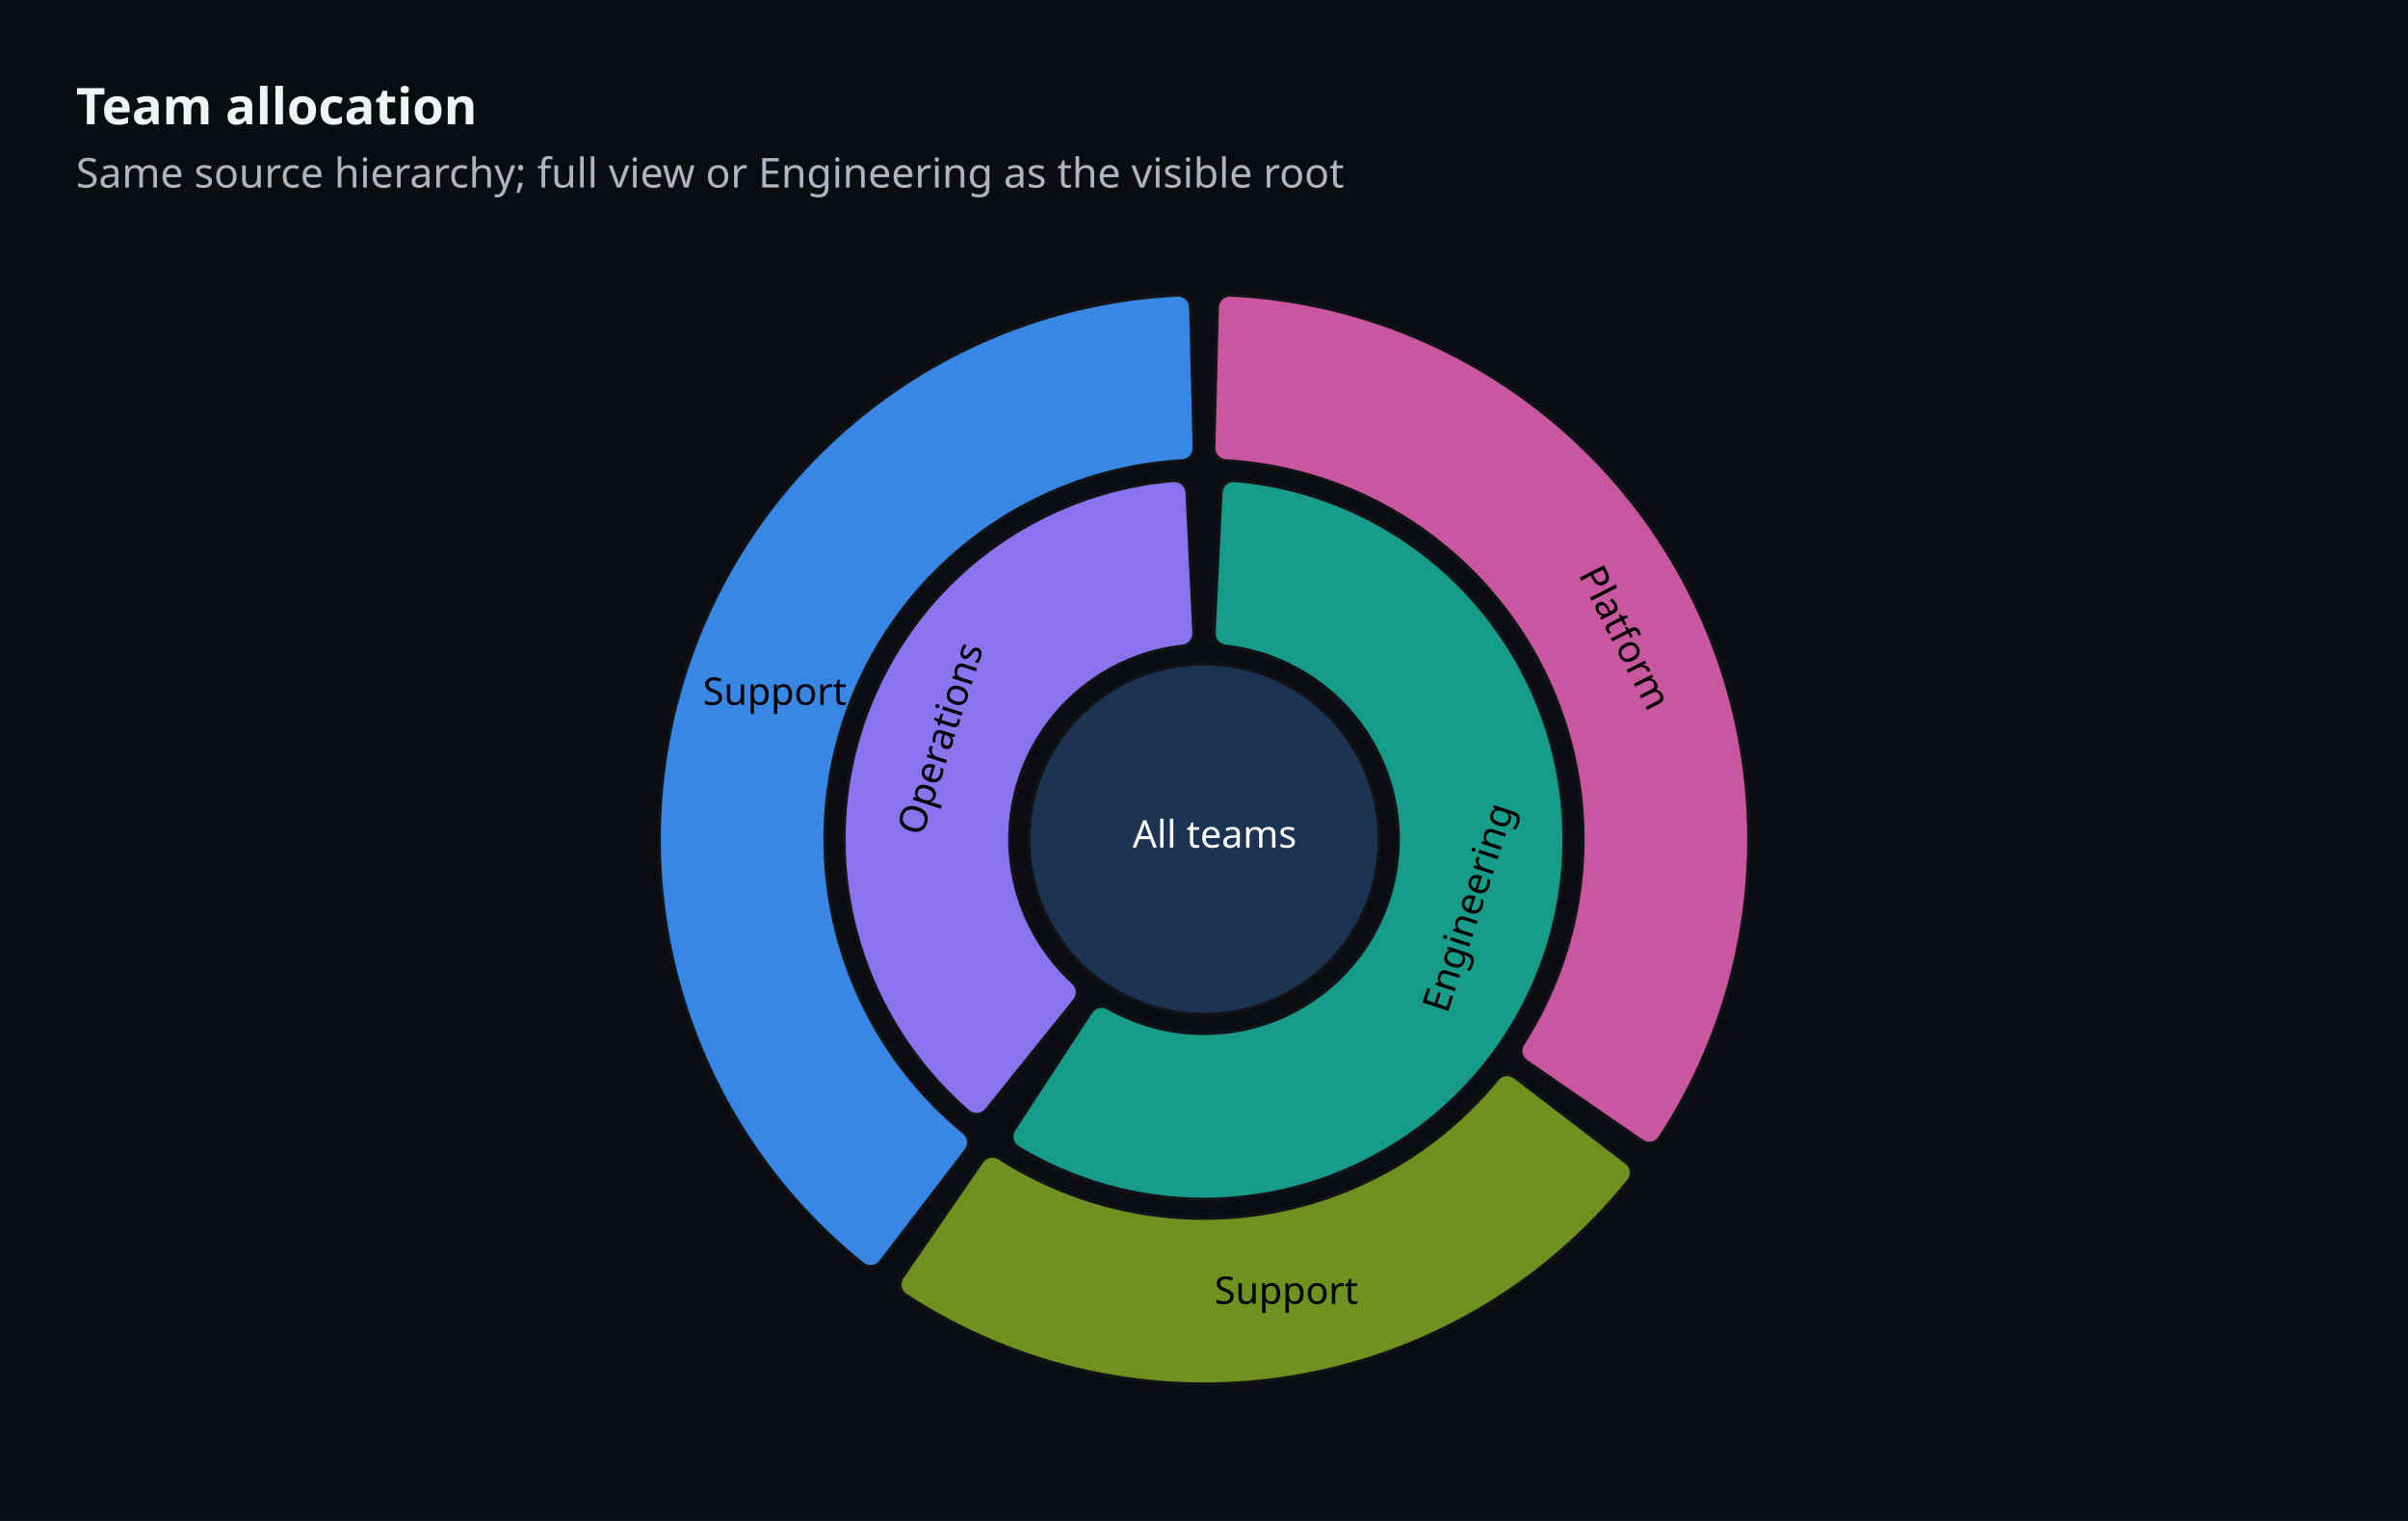
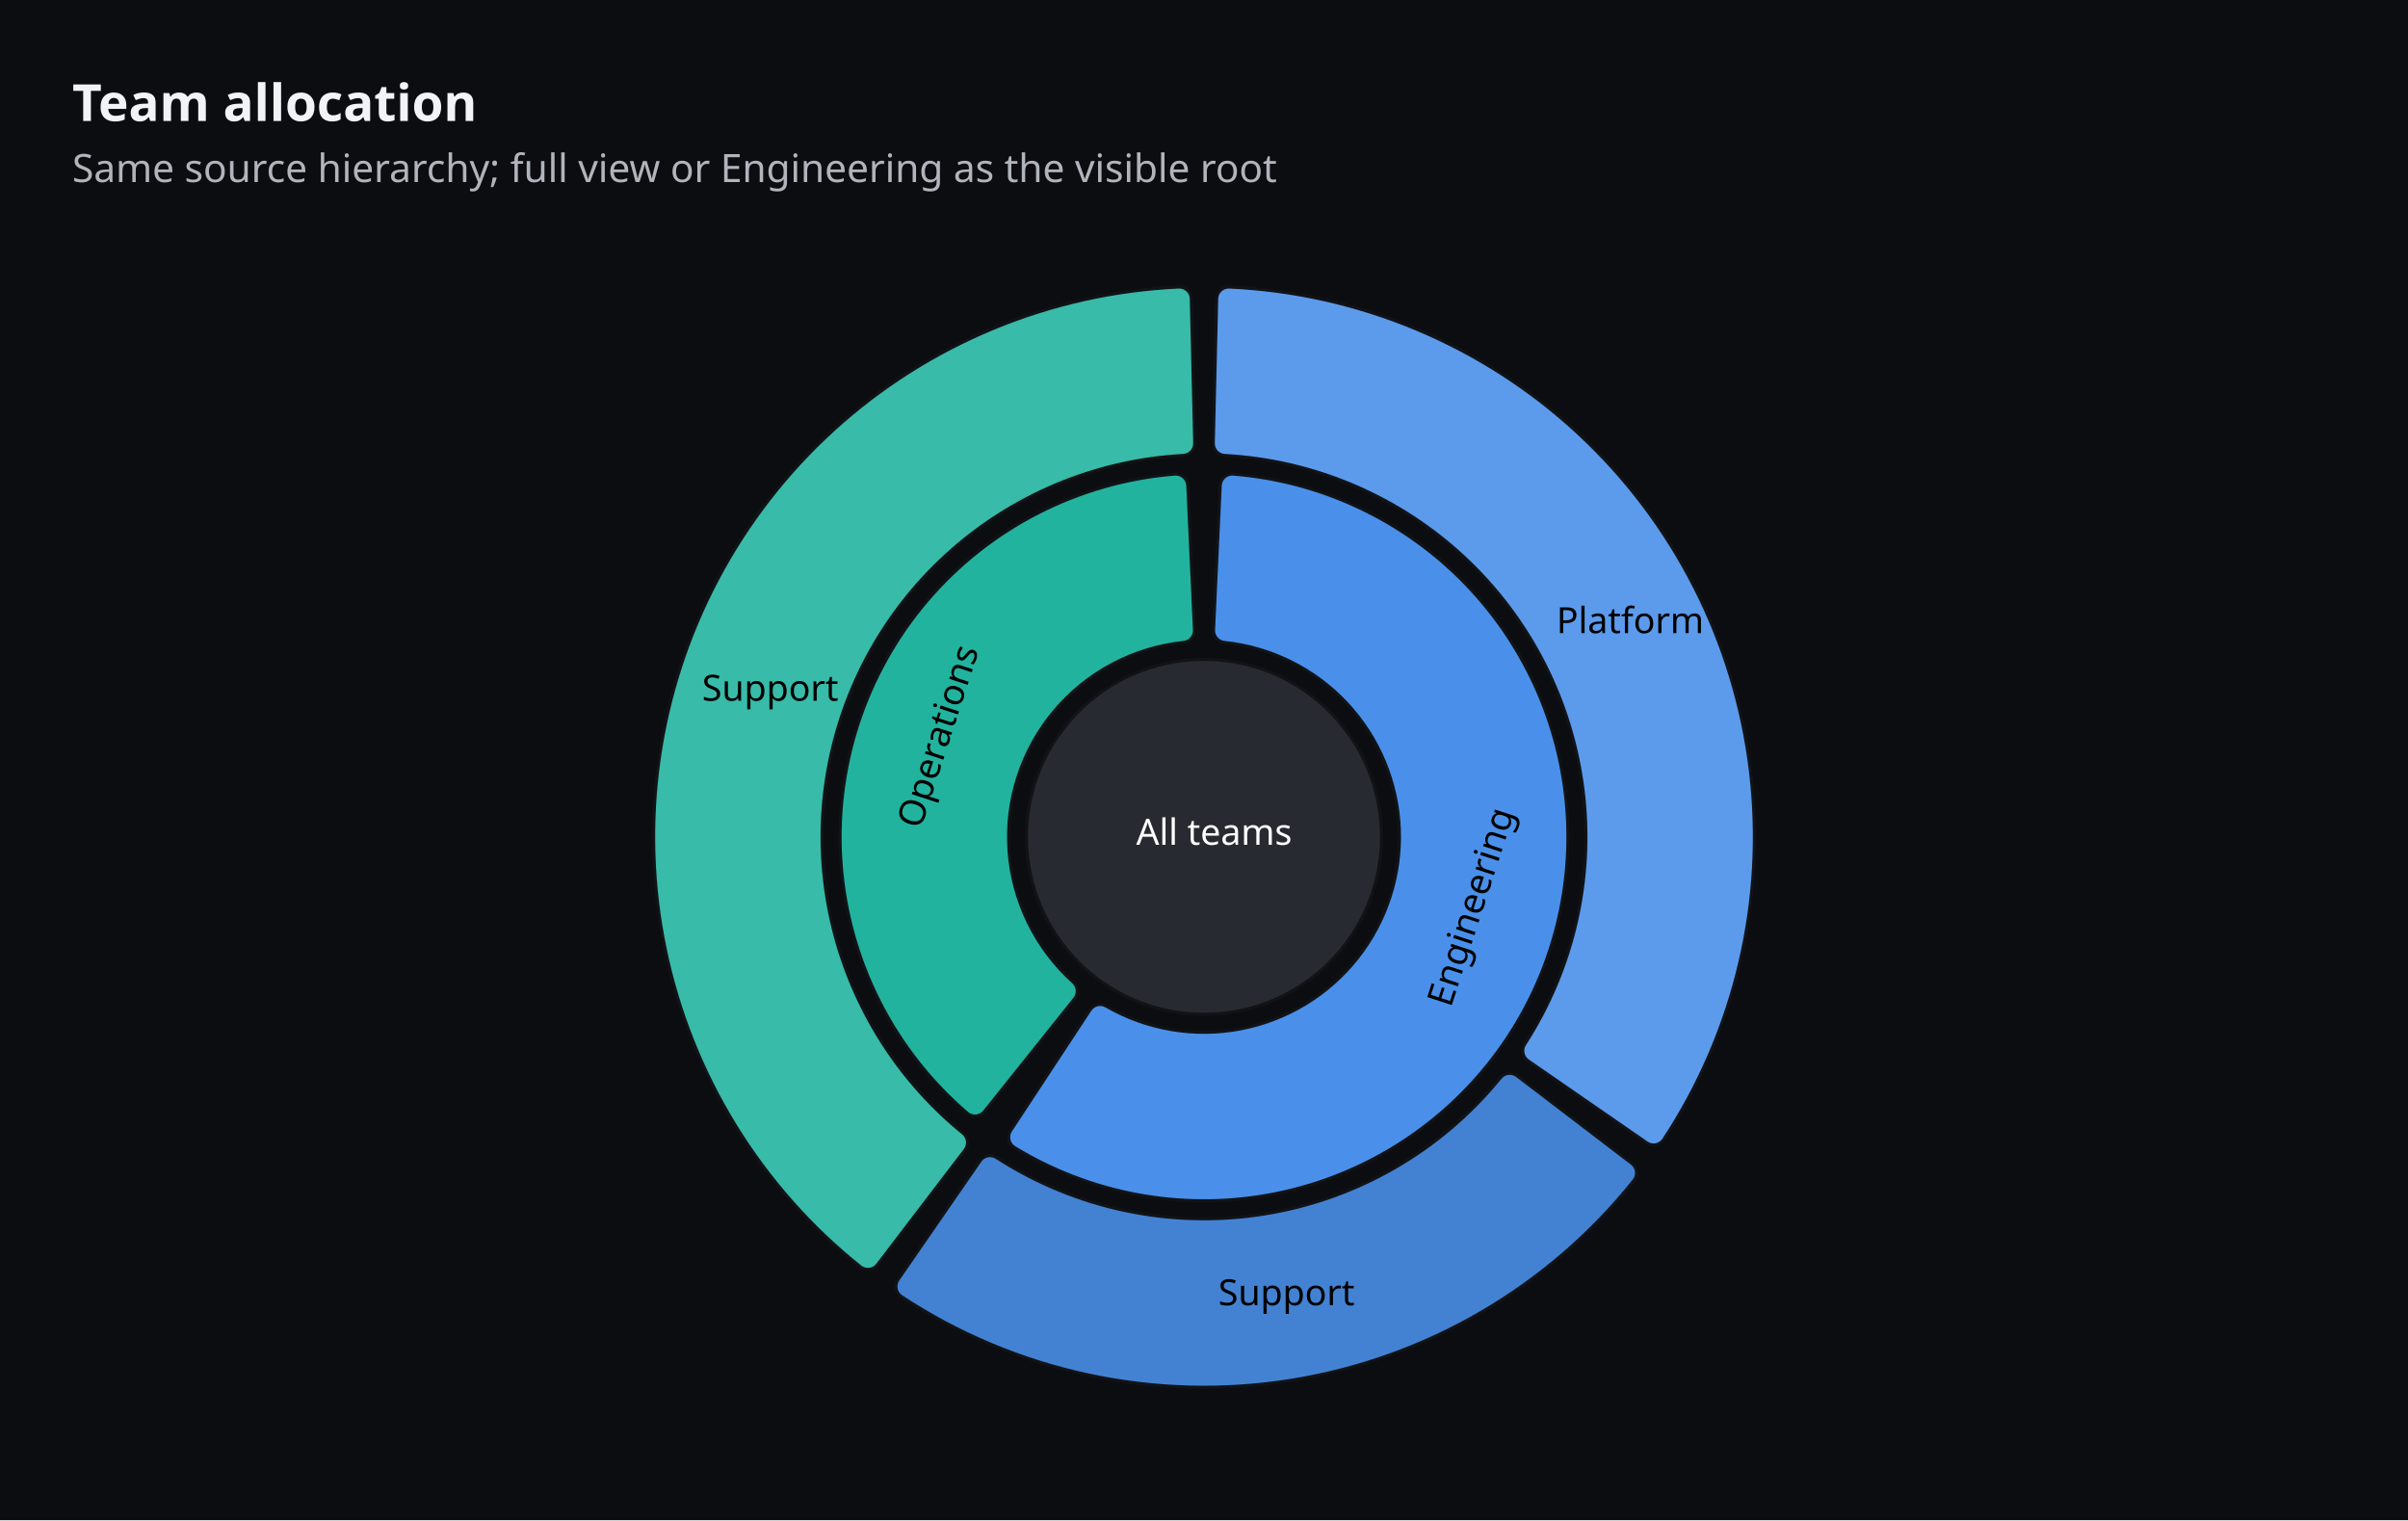
- <svg xmlns="http://www.w3.org/2000/svg" width="760" height="480" viewBox="0 0 760 480" stroke-linecap="round" stroke-linejoin="round" role="img" aria-label="Team allocation" aria-labelledby="hierarchy-sunburst-full-title" aria-describedby="hierarchy-sunburst-full-description">
+ <svg xmlns="http://www.w3.org/2000/svg" width="800" height="505" viewBox="0 0 800 505" stroke-linecap="round" stroke-linejoin="round" font-variant-numeric="tabular-nums" role="img" aria-label="Team allocation" aria-labelledby="hierarchy-sunburst-full-title" aria-describedby="hierarchy-sunburst-full-description">
  <defs>
    <clipPath id="hierarchy-sunburst-full-clip-1" clipPathUnits="userSpaceOnUse">
-       <rect x="24" y="24" width="712" height="432" />
+       <rect x="24" y="24" width="752" height="457" />
    </clipPath>
  </defs>
-   <rect x="0" y="0" width="760" height="480" rx="0" data-cfx-role="background" fill="#0C0D10" stroke="none" stroke-width="1" />
+   <rect x="0" y="0" width="800" height="505" rx="0" data-cfx-role="background" fill="#0C0D10" stroke="none" stroke-width="1" />
  <g clip-path="url(#hierarchy-sunburst-full-clip-1)">
-     <g data-cfx-role="frame-heading-source" data-cfx-authored-font-request="Carlito|700|normal|16|">
+     <g data-cfx-role="frame-heading-source" data-cfx-authored-font-request="Carlito|600|normal|17|">
      <g data-cfx-role="frame-heading">
-         <text x="24" y="39.234" font-family="Carlito, sans-serif" font-size="16" font-weight="700" font-style="normal" fill="#F2F3F5" xml:space="preserve" style="white-space:pre;font-language-override:normal;font-palette:normal">Team allocation</text>
+         <text x="24" y="40.187" font-family="Carlito, sans-serif" font-size="17" font-weight="600" font-style="normal" fill="#F2F3F5" xml:space="preserve" style="white-space:pre;font-language-override:normal;font-palette:normal">Team allocation</text>
      </g>
    </g>
    <g data-cfx-role="frame-heading-source" data-cfx-authored-font-request="Carlito|400|normal|13|">
      <g data-cfx-role="frame-heading">
-         <text x="24" y="59.178" font-family="Carlito, sans-serif" font-size="13" font-weight="400" font-style="normal" fill="#B0B4BC" xml:space="preserve" style="white-space:pre;font-language-override:normal;font-palette:normal">Same source hierarchy; full view or Engineering as the visible root</text>
+         <text x="24" y="60.478" font-family="Carlito, sans-serif" font-size="13" font-weight="400" font-style="normal" fill="#B0B4BC" xml:space="preserve" style="white-space:pre;font-language-override:normal;font-palette:normal">Same source hierarchy; full view or Engineering as the visible root</text>
      </g>
    </g>
  </g>
  <g data-cfx-role="coordinate-system" data-cfx-coordinate-system="polar">
    <g id="hierarchy-sunburst-full-node-10" data-cfx-source-id="series-0" data-cfx-role="hierarchy-series" data-cfx-kind="Sunburst" data-cfx-label-authored-value="Provided value" data-cfx-label-color="Color" data-cfx-label-no-data="No data" data-cfx-label-remainder="Remainder" data-cfx-parent-value-policy="LeafAggregate" data-cfx-semantic-role="" data-cfx-series="0" data-cfx-series-key="allocation-source" data-cfx-series-name="Allocated work" data-cfx-series-scope="shared" data-cfx-state="None">
-       <g id="hierarchy-sunburst-full-node-11" data-cfx-source-id="series-0-node-platform" data-cfx-role="sunburst-segment" data-cfx-authored-value="35" data-cfx-branch-root="engineering" data-cfx-depth="2" data-cfx-formatted-value="35" data-cfx-full-label="Platform" data-cfx-geometry-status="visible" data-cfx-id="platform" data-cfx-inner-radius="116.62533333333334" data-cfx-kind="Sunburst" data-cfx-label="Platform" data-cfx-leaf="true" data-cfx-node="platform" data-cfx-outer-radius="174.93800000000002" data-cfx-paint-inner-radius="119.62533333333334" data-cfx-paint-outer-radius="171.93800000000002" data-cfx-paint-start-angle="-1.5457153973128779" data-cfx-paint-sweep="2.148952998548818" data-cfx-parent="engineering" data-cfx-percent="0.35" data-cfx-sector-gap="6" data-cfx-series="0" data-cfx-series-key="allocation-source" data-cfx-series-name="Allocated work" data-cfx-series-scope="shared" data-cfx-source-node-index="3" data-cfx-start-angle="-1.5707963267948966" data-cfx-state="None" data-cfx-sweep="2.199114857512855" data-cfx-target-id="platform" data-cfx-target-kind="node" data-cfx-value="35">
-         <path d="M 388.405 93.118 C 408.504 94.101 428.275 98.606 446.816 106.426 C 465.358 114.246 482.383 125.26 497.116 138.967 C 511.85 152.675 524.062 168.862 533.198 186.792 C 542.334 204.722 548.251 224.117 550.68 244.093 C 553.11 264.069 552.014 284.317 547.442 303.914 C 542.87 323.511 534.893 342.153 523.875 358.992 C 523.641 359.349 523.352 359.666 523.019 359.931 C 522.686 360.197 522.312 360.407 521.912 360.555 C 521.513 360.702 521.092 360.785 520.666 360.8 C 520.24 360.814 519.815 360.761 519.405 360.642 C 518.996 360.522 518.609 360.338 518.258 360.096 L 481.753 334.947 C 481.329 334.656 480.966 334.285 480.682 333.855 C 480.399 333.426 480.202 332.946 480.1 332.442 C 479.999 331.937 479.996 331.418 480.091 330.913 C 480.186 330.407 480.378 329.925 480.656 329.492 C 488.16 317.807 493.572 304.906 496.65 291.365 C 499.728 277.824 500.424 263.85 498.709 250.07 C 496.993 236.29 492.891 222.914 486.587 210.541 C 480.283 198.168 471.872 186.988 461.732 177.5 C 451.593 168.012 439.878 160.362 427.114 154.893 C 414.35 149.424 400.731 146.219 386.868 145.422 C 386.354 145.392 385.851 145.264 385.386 145.044 C 384.921 144.824 384.503 144.516 384.155 144.138 C 383.806 143.759 383.534 143.317 383.353 142.836 C 383.172 142.354 383.086 141.842 383.099 141.328 L 384.21 97.012 C 384.221 96.586 384.3 96.165 384.443 95.764 C 384.587 95.363 384.794 94.987 385.056 94.651 C 385.319 94.315 385.633 94.023 385.987 93.787 C 386.342 93.55 386.731 93.371 387.142 93.258 C 387.553 93.144 387.979 93.097 388.405 93.118 Z" data-cfx-role="sunburst-segment-mark" fill="#C9579F" stroke="#111317" stroke-width="1" fill-rule="evenodd" />
-         <g transform="rotate(63 509.892 198.667)">
-           <g id="hierarchy-sunburst-full-node-14" data-cfx-source-id="series-0-node-label-3" data-cfx-role="sunburst-label">
-             <text x="489.001" y="201.303" font-family="Carlito, sans-serif" font-size="12" font-weight="400" font-style="normal" fill="#000000" xml:space="preserve" style="white-space:pre;font-language-override:normal;font-palette:normal">Platform</text>
+       <g id="hierarchy-sunburst-full-node-11" data-cfx-source-id="series-0-node-platform" data-cfx-role="sunburst-segment" data-cfx-authored-value="35" data-cfx-branch-root="engineering" data-cfx-depth="2" data-cfx-formatted-value="35" data-cfx-full-label="Platform" data-cfx-geometry-status="visible" data-cfx-id="platform" data-cfx-inner-radius="123.89333333333333" data-cfx-kind="Sunburst" data-cfx-label="Platform" data-cfx-leaf="true" data-cfx-node="platform" data-cfx-outer-radius="185.84" data-cfx-paint-inner-radius="126.89333333333333" data-cfx-paint-outer-radius="182.84" data-cfx-paint-start-angle="-1.5471522198799452" data-cfx-paint-sweep="2.1518266436829525" data-cfx-parent="engineering" data-cfx-percent="0.35" data-cfx-sector-gap="6" data-cfx-series="0" data-cfx-series-key="allocation-source" data-cfx-series-name="Allocated work" data-cfx-series-scope="shared" data-cfx-source-node-index="3" data-cfx-start-angle="-1.5707963267948966" data-cfx-state="None" data-cfx-sweep="2.199114857512855" data-cfx-target-id="platform" data-cfx-target-kind="node" data-cfx-value="35">
+         <path d="M 408.41 95.354 C 429.846 96.341 450.94 101.093 470.728 109.394 C 490.516 117.695 508.689 129.414 524.413 144.016 C 540.138 158.617 553.17 175.873 562.912 194.992 C 572.654 214.112 578.954 234.797 581.524 256.101 C 584.094 277.405 582.894 298.996 577.978 319.884 C 573.063 340.771 564.508 360.631 552.707 378.553 C 552.473 378.909 552.184 379.225 551.85 379.489 C 551.516 379.753 551.143 379.963 550.743 380.109 C 550.343 380.256 549.922 380.337 549.497 380.351 C 549.071 380.365 548.646 380.311 548.238 380.191 C 547.829 380.071 547.443 379.886 547.093 379.644 L 507.634 352.377 C 507.21 352.085 506.847 351.713 506.564 351.282 C 506.282 350.852 506.085 350.371 505.985 349.866 C 505.884 349.36 505.882 348.841 505.979 348.335 C 506.076 347.829 506.27 347.347 506.549 346.914 C 514.574 334.507 520.37 320.794 523.676 306.392 C 526.982 291.991 527.748 277.123 525.938 262.458 C 524.128 247.793 519.771 233.557 513.063 220.392 C 506.355 207.226 497.399 195.333 486.598 185.249 C 475.798 175.166 463.319 167.045 449.725 161.255 C 436.131 155.465 421.63 152.094 406.875 151.293 C 406.361 151.265 405.857 151.138 405.391 150.919 C 404.925 150.7 404.505 150.393 404.156 150.015 C 403.806 149.637 403.533 149.195 403.35 148.713 C 403.168 148.232 403.081 147.719 403.093 147.204 L 404.227 99.255 C 404.237 98.829 404.315 98.408 404.458 98.007 C 404.601 97.606 404.807 97.23 405.068 96.894 C 405.33 96.558 405.643 96.266 405.996 96.028 C 406.35 95.791 406.739 95.612 407.149 95.497 C 407.559 95.382 407.985 95.334 408.41 95.354 Z" data-cfx-role="sunburst-segment-mark" fill="#5C9BEC" stroke="#111317" stroke-width="1" fill-rule="evenodd" />
+         <g id="hierarchy-sunburst-full-node-13" data-cfx-source-id="series-0-node-label-3" data-cfx-role="sunburst-label">
+           <text x="517.096" y="210.329" font-family="Carlito, sans-serif" font-size="12" font-weight="500" font-style="normal" fill="#000000" xml:space="preserve" style="white-space:pre;font-language-override:normal;font-palette:normal">Platform</text>
+         </g>
+       </g>
+       <g id="hierarchy-sunburst-full-node-15" data-cfx-source-id="series-0-node-engineering-support" data-cfx-role="sunburst-segment" data-cfx-authored-value="25" data-cfx-branch-root="engineering" data-cfx-depth="2" data-cfx-formatted-value="25" data-cfx-full-label="Support" data-cfx-geometry-status="visible" data-cfx-id="engineering-support" data-cfx-inner-radius="123.89333333333333" data-cfx-kind="Sunburst" data-cfx-label="Support" data-cfx-leaf="true" data-cfx-node="engineering-support" data-cfx-outer-radius="185.84" data-cfx-paint-inner-radius="126.89333333333333" data-cfx-paint-outer-radius="182.84" data-cfx-paint-start-angle="0.65196263763291" data-cfx-paint-sweep="1.5235081129649939" data-cfx-parent="engineering" data-cfx-percent="0.25" data-cfx-sector-gap="6" data-cfx-series="0" data-cfx-series-key="allocation-source" data-cfx-series-name="Allocated work" data-cfx-series-scope="shared" data-cfx-source-node-index="4" data-cfx-start-angle="0.6283185307179586" data-cfx-state="None" data-cfx-sweep="1.5707963267948966" data-cfx-target-id="engineering-support" data-cfx-target-kind="node" data-cfx-value="25">
+         <path d="M 542.821 392.161 C 528.713 409.811 511.455 424.693 491.922 436.053 C 472.389 447.413 450.92 455.054 428.602 458.589 C 406.285 462.124 383.505 461.491 361.418 456.723 C 339.331 451.955 318.319 443.134 299.447 430.707 C 299.091 430.473 298.775 430.184 298.511 429.85 C 298.247 429.516 298.037 429.143 297.891 428.743 C 297.744 428.343 297.663 427.922 297.649 427.497 C 297.635 427.071 297.689 426.646 297.809 426.238 C 297.929 425.829 298.114 425.443 298.356 425.093 L 325.623 385.634 C 325.915 385.21 326.287 384.847 326.718 384.564 C 327.148 384.282 327.629 384.085 328.134 383.985 C 328.64 383.884 329.159 383.882 329.665 383.979 C 330.171 384.076 330.653 384.27 331.086 384.549 C 344.107 392.971 358.561 398.935 373.732 402.145 C 388.903 405.355 404.534 405.757 419.85 403.331 C 435.167 400.905 449.908 395.693 463.345 387.951 C 476.782 380.21 488.686 370.072 498.467 358.039 C 498.792 357.639 499.191 357.306 499.642 357.058 C 500.093 356.809 500.588 356.65 501.099 356.59 C 501.611 356.529 502.129 356.568 502.626 356.703 C 503.123 356.839 503.588 357.07 503.998 357.382 L 542.123 386.484 C 542.462 386.742 542.757 387.053 542.997 387.404 C 543.238 387.755 543.421 388.143 543.539 388.552 C 543.657 388.961 543.709 389.386 543.694 389.811 C 543.678 390.237 543.594 390.657 543.446 391.056 C 543.298 391.455 543.087 391.828 542.821 392.161 Z" data-cfx-role="sunburst-segment-mark" fill="#4382D3" stroke="#111317" stroke-width="1" fill-rule="evenodd" />
+         <g id="hierarchy-sunburst-full-node-17" data-cfx-source-id="series-0-node-label-4" data-cfx-role="sunburst-label">
+           <text x="404.747" y="433.597" font-family="Carlito, sans-serif" font-size="12" font-weight="500" font-style="normal" fill="#000000" xml:space="preserve" style="white-space:pre;font-language-override:normal;font-palette:normal">Support</text>
+         </g>
+       </g>
+       <g id="hierarchy-sunburst-full-node-19" data-cfx-source-id="series-0-node-operations-support" data-cfx-role="sunburst-segment" data-cfx-authored-value="40" data-cfx-branch-root="operations" data-cfx-depth="2" data-cfx-formatted-value="40" data-cfx-full-label="Support" data-cfx-geometry-status="visible" data-cfx-id="operations-support" data-cfx-inner-radius="123.89333333333333" data-cfx-kind="Sunburst" data-cfx-label="Support" data-cfx-leaf="true" data-cfx-node="operations-support" data-cfx-outer-radius="185.84" data-cfx-paint-inner-radius="126.89333333333333" data-cfx-paint-outer-radius="182.84" data-cfx-paint-start-angle="2.2227589644278067" data-cfx-paint-sweep="2.465985909041932" data-cfx-parent="operations" data-cfx-percent="0.4" data-cfx-sector-gap="6" data-cfx-series="0" data-cfx-series-key="allocation-source" data-cfx-series-name="Allocated work" data-cfx-series-scope="shared" data-cfx-source-node-index="5" data-cfx-start-angle="2.199114857512855" data-cfx-state="None" data-cfx-sweep="2.5132741228718345" data-cfx-target-id="operations-support" data-cfx-target-kind="node" data-cfx-value="40">
+         <path d="M 285.839 420.821 C 269.331 407.626 255.236 391.668 244.179 373.657 C 233.123 355.647 225.272 335.855 220.977 315.163 C 216.681 294.47 216.006 273.19 218.98 252.266 C 221.954 231.343 228.534 211.094 238.426 192.418 C 248.318 173.742 261.373 156.923 277.011 142.707 C 292.649 128.491 310.633 117.094 330.164 109.022 C 349.696 100.95 370.479 96.326 391.59 95.354 C 392.015 95.334 392.441 95.382 392.851 95.497 C 393.261 95.612 393.65 95.791 394.004 96.028 C 394.357 96.266 394.67 96.558 394.932 96.894 C 395.193 97.23 395.399 97.606 395.542 98.007 C 395.685 98.408 395.763 98.829 395.773 99.255 L 396.907 147.204 C 396.919 147.719 396.832 148.232 396.65 148.713 C 396.467 149.195 396.194 149.637 395.844 150.015 C 395.495 150.393 395.075 150.7 394.609 150.919 C 394.143 151.138 393.639 151.265 393.125 151.293 C 378.579 152.082 364.277 155.37 350.847 161.013 C 337.417 166.656 325.059 174.569 314.315 184.405 C 303.57 194.242 294.599 205.855 287.796 218.736 C 280.993 231.617 276.458 245.574 274.391 259.993 C 272.324 274.413 272.755 289.081 275.666 303.355 C 278.576 317.629 283.923 331.294 291.472 343.753 C 299.02 356.212 308.657 367.278 319.961 376.467 C 320.361 376.792 320.694 377.191 320.942 377.642 C 321.191 378.093 321.35 378.588 321.41 379.099 C 321.471 379.611 321.432 380.129 321.297 380.626 C 321.161 381.123 320.93 381.588 320.618 381.998 L 291.516 420.123 C 291.258 420.462 290.947 420.757 290.596 420.997 C 290.245 421.238 289.857 421.421 289.448 421.539 C 289.039 421.657 288.614 421.709 288.189 421.694 C 287.763 421.678 287.343 421.594 286.944 421.446 C 286.545 421.298 286.172 421.087 285.839 420.821 Z" data-cfx-role="sunburst-segment-mark" fill="#38BBA8" stroke="#111317" stroke-width="1" fill-rule="evenodd" />
+         <g id="hierarchy-sunburst-full-node-21" data-cfx-source-id="series-0-node-label-5" data-cfx-role="sunburst-label">
+           <text x="233.234" y="232.78" font-family="Carlito, sans-serif" font-size="12" font-weight="500" font-style="normal" fill="#000000" xml:space="preserve" style="white-space:pre;font-language-override:normal;font-palette:normal">Support</text>
+         </g>
+       </g>
+       <g id="hierarchy-sunburst-full-node-23" data-cfx-source-id="series-0-node-reserve" data-cfx-role="sunburst-segment" data-cfx-authored-value="0" data-cfx-branch-root="operations" data-cfx-depth="2" data-cfx-formatted-value="0" data-cfx-full-label="Reserve" data-cfx-geometry-status="zero" data-cfx-id="reserve" data-cfx-inner-radius="123.89333333333333" data-cfx-kind="Sunburst" data-cfx-label="Reserve" data-cfx-leaf="true" data-cfx-node="reserve" data-cfx-outer-radius="185.84" data-cfx-paint-inner-radius="123.89333333333333" data-cfx-paint-outer-radius="185.84" data-cfx-paint-start-angle="4.71238898038469" data-cfx-paint-sweep="0" data-cfx-parent="operations" data-cfx-passive="true" data-cfx-percent="0" data-cfx-sector-gap="6" data-cfx-series="0" data-cfx-series-key="allocation-source" data-cfx-series-name="Allocated work" data-cfx-series-scope="shared" data-cfx-source-node-index="6" data-cfx-start-angle="4.71238898038469" data-cfx-state="None" data-cfx-sweep="0" data-cfx-target-id="reserve" data-cfx-target-kind="node" data-cfx-value="0" data-cfx-visible="false" />
+       <g id="hierarchy-sunburst-full-node-25" data-cfx-source-id="series-0-node-engineering" data-cfx-role="sunburst-segment" data-cfx-branch-root="engineering" data-cfx-depth="1" data-cfx-formatted-value="60" data-cfx-full-label="Engineering" data-cfx-geometry-status="visible" data-cfx-id="engineering" data-cfx-inner-radius="61.946666666666665" data-cfx-kind="Sunburst" data-cfx-label="Engineering" data-cfx-leaf="false" data-cfx-node="engineering" data-cfx-outer-radius="123.89333333333333" data-cfx-paint-inner-radius="64.94666666666666" data-cfx-paint-outer-radius="120.89333333333333" data-cfx-paint-start-angle="-1.5245881375465569" data-cfx-paint-sweep="3.6774948058110724" data-cfx-parent="all" data-cfx-percent="0.6" data-cfx-remainder-value="0" data-cfx-sector-gap="6" data-cfx-series="0" data-cfx-series-key="allocation-source" data-cfx-series-name="Allocated work" data-cfx-series-scope="shared" data-cfx-source-node-index="1" data-cfx-start-angle="-1.5707963267948966" data-cfx-state="None" data-cfx-sweep="3.7699111843077517" data-cfx-target-id="engineering" data-cfx-target-kind="node" data-cfx-value="60">
+         <path d="M 409.713 157.498 C 424.25 158.669 438.454 162.461 451.64 168.691 C 464.825 174.92 476.775 183.483 486.912 193.968 C 497.049 204.452 505.205 216.683 510.987 230.072 C 516.768 243.46 520.08 257.784 520.761 272.351 C 521.443 286.918 519.483 301.489 514.976 315.358 C 510.47 329.228 503.491 342.167 494.377 353.552 C 485.264 364.937 474.165 374.578 461.619 382.011 C 449.072 389.444 435.284 394.546 420.92 397.069 C 406.557 399.593 391.856 399.497 377.527 396.786 C 363.198 394.075 349.477 388.794 337.029 381.198 C 336.663 380.975 336.335 380.694 336.058 380.366 C 335.781 380.039 335.558 379.669 335.399 379.271 C 335.24 378.872 335.145 378.451 335.119 378.023 C 335.094 377.595 335.137 377.165 335.248 376.751 C 335.359 376.336 335.535 375.943 335.771 375.584 L 362.158 335.494 C 362.436 335.072 362.792 334.706 363.206 334.416 C 363.62 334.126 364.086 333.917 364.578 333.801 C 365.07 333.685 365.58 333.663 366.08 333.736 C 366.581 333.81 367.063 333.977 367.501 334.23 C 374.194 338.099 381.523 340.741 389.145 342.033 C 396.767 343.325 404.558 343.246 412.152 341.8 C 419.746 340.353 427.021 337.563 433.634 333.559 C 440.247 329.556 446.092 324.404 450.895 318.346 C 455.697 312.288 459.379 305.422 461.768 298.07 C 464.157 290.718 465.214 282.998 464.889 275.274 C 464.565 267.551 462.864 259.947 459.867 252.821 C 456.87 245.695 452.625 239.162 447.332 233.528 C 442.038 227.894 435.782 223.25 428.856 219.816 C 421.93 216.381 414.447 214.21 406.759 213.406 C 406.256 213.353 405.767 213.206 405.319 212.971 C 404.871 212.737 404.472 212.419 404.142 212.036 C 403.812 211.652 403.558 211.21 403.394 210.731 C 403.229 210.253 403.156 209.748 403.179 209.243 L 405.396 161.3 C 405.416 160.871 405.505 160.449 405.659 160.049 C 405.813 159.648 406.03 159.275 406.303 158.944 C 406.575 158.613 406.899 158.327 407.262 158.099 C 407.625 157.871 408.022 157.702 408.439 157.6 C 408.856 157.498 409.286 157.463 409.713 157.498 Z" data-cfx-role="sunburst-segment-mark" fill="#4A90EA" stroke="#111317" stroke-width="1" fill-rule="evenodd" />
+         <g transform="rotate(-72 488.372 306.714)">
+           <g id="hierarchy-sunburst-full-node-28" data-cfx-source-id="series-0-node-label-1" data-cfx-role="sunburst-label">
+             <text x="459.521" y="309.351" font-family="Carlito, sans-serif" font-size="12" font-weight="500" font-style="normal" fill="#000000" xml:space="preserve" style="white-space:pre;font-language-override:normal;font-palette:normal">Engineering</text>
          </g>
        </g>
      </g>
-       <g id="hierarchy-sunburst-full-node-17" data-cfx-source-id="series-0-node-engineering-support" data-cfx-role="sunburst-segment" data-cfx-authored-value="25" data-cfx-branch-root="engineering" data-cfx-depth="2" data-cfx-formatted-value="25" data-cfx-full-label="Support" data-cfx-geometry-status="visible" data-cfx-id="engineering-support" data-cfx-inner-radius="116.62533333333334" data-cfx-kind="Sunburst" data-cfx-label="Support" data-cfx-leaf="true" data-cfx-node="engineering-support" data-cfx-outer-radius="174.93800000000002" data-cfx-paint-inner-radius="119.62533333333334" data-cfx-paint-outer-radius="171.93800000000002" data-cfx-paint-start-angle="0.6533994601999774" data-cfx-paint-sweep="1.520634467830859" data-cfx-parent="engineering" data-cfx-percent="0.25" data-cfx-sector-gap="6" data-cfx-series="0" data-cfx-series-key="allocation-source" data-cfx-series-name="Allocated work" data-cfx-series-scope="shared" data-cfx-source-node-index="4" data-cfx-start-angle="0.6283185307179586" data-cfx-state="None" data-cfx-sweep="1.5707963267948966" data-cfx-target-id="engineering-support" data-cfx-target-kind="node" data-cfx-value="25">
-         <path d="M 513.994 372.591 C 500.732 389.086 484.538 402.99 466.226 413.604 C 447.915 424.218 427.802 431.36 406.897 434.671 C 385.992 437.982 364.656 437.405 343.961 432.969 C 323.266 428.532 303.568 420.313 285.858 408.725 C 285.501 408.491 285.184 408.202 284.919 407.869 C 284.653 407.536 284.443 407.162 284.295 406.762 C 284.148 406.363 284.065 405.942 284.05 405.516 C 284.036 405.09 284.089 404.665 284.208 404.255 C 284.328 403.846 284.512 403.459 284.754 403.108 L 309.903 366.603 C 310.194 366.179 310.565 365.816 310.995 365.532 C 311.424 365.249 311.904 365.052 312.408 364.95 C 312.913 364.849 313.432 364.846 313.937 364.941 C 314.443 365.036 314.925 365.228 315.358 365.506 C 327.604 373.371 341.182 378.934 355.426 381.924 C 369.669 384.914 384.339 385.279 398.714 383.003 C 413.088 380.726 426.927 375.845 439.549 368.6 C 452.172 361.355 463.366 351.868 472.583 340.604 C 472.908 340.206 473.308 339.875 473.759 339.628 C 474.21 339.381 474.705 339.223 475.216 339.164 C 475.727 339.105 476.245 339.144 476.741 339.281 C 477.236 339.417 477.701 339.648 478.11 339.961 L 513.309 366.909 C 513.647 367.168 513.942 367.479 514.182 367.831 C 514.422 368.183 514.604 368.572 514.722 368.981 C 514.839 369.391 514.891 369.816 514.874 370.242 C 514.857 370.668 514.772 371.088 514.623 371.488 C 514.474 371.887 514.261 372.259 513.994 372.591 Z" data-cfx-role="sunburst-segment-mark" fill="#6F9120" stroke="#111317" stroke-width="1" fill-rule="evenodd" />
-         <g id="hierarchy-sunburst-full-node-19" data-cfx-source-id="series-0-node-label-4" data-cfx-role="sunburst-label">
-           <text x="383.326" y="411.474" font-family="Carlito, sans-serif" font-size="12" font-weight="400" font-style="normal" fill="#000000" xml:space="preserve" style="white-space:pre;font-language-override:normal;font-palette:normal">Support</text>
-         </g>
-       </g>
-       <g id="hierarchy-sunburst-full-node-21" data-cfx-source-id="series-0-node-operations-support" data-cfx-role="sunburst-segment" data-cfx-authored-value="40" data-cfx-branch-root="operations" data-cfx-depth="2" data-cfx-formatted-value="40" data-cfx-full-label="Support" data-cfx-geometry-status="visible" data-cfx-id="operations-support" data-cfx-inner-radius="116.62533333333334" data-cfx-kind="Sunburst" data-cfx-label="Support" data-cfx-leaf="true" data-cfx-node="operations-support" data-cfx-outer-radius="174.93800000000002" data-cfx-paint-inner-radius="119.62533333333334" data-cfx-paint-outer-radius="171.93800000000002" data-cfx-paint-start-angle="2.224195786994874" data-cfx-paint-sweep="2.463112263907797" data-cfx-parent="operations" data-cfx-percent="0.4" data-cfx-sector-gap="6" data-cfx-series="0" data-cfx-series-key="allocation-source" data-cfx-series-name="Allocated work" data-cfx-series-scope="shared" data-cfx-source-node-index="5" data-cfx-start-angle="2.199114857512855" data-cfx-state="None" data-cfx-sweep="2.5132741228718345" data-cfx-target-id="operations-support" data-cfx-target-kind="node" data-cfx-value="40">
-         <path d="M 272.259 398.844 C 256.808 386.421 243.622 371.419 233.285 354.501 C 222.947 337.584 215.614 319.006 211.608 299.589 C 207.602 280.172 206.985 260.208 209.783 240.58 C 212.582 220.953 218.754 201.958 228.027 184.434 C 237.299 166.91 249.533 151.122 264.187 137.768 C 278.84 124.413 295.693 113.694 314.001 106.084 C 332.308 98.473 351.793 94.087 371.595 93.118 C 372.021 93.097 372.447 93.144 372.858 93.258 C 373.269 93.371 373.658 93.55 374.013 93.787 C 374.367 94.023 374.681 94.315 374.944 94.651 C 375.206 94.987 375.413 95.363 375.557 95.764 C 375.7 96.165 375.779 96.586 375.79 97.012 L 376.901 141.328 C 376.914 141.842 376.828 142.354 376.647 142.836 C 376.466 143.317 376.194 143.759 375.845 144.138 C 375.497 144.516 375.079 144.824 374.614 145.044 C 374.149 145.264 373.646 145.392 373.132 145.422 C 359.459 146.208 346.022 149.337 333.408 154.671 C 320.794 160.005 309.189 167.466 299.1 176.728 C 289.011 185.99 280.588 196.916 274.197 209.03 C 267.806 221.143 263.543 234.264 261.593 247.82 C 259.643 261.376 260.036 275.167 262.754 288.59 C 265.472 302.014 270.475 314.871 277.545 326.601 C 284.615 338.331 293.646 348.759 304.246 357.433 C 304.644 357.758 304.975 358.158 305.222 358.609 C 305.469 359.06 305.627 359.555 305.686 360.066 C 305.745 360.577 305.706 361.095 305.569 361.591 C 305.433 362.086 305.202 362.551 304.889 362.96 L 277.941 398.159 C 277.682 398.497 277.371 398.792 277.019 399.032 C 276.667 399.272 276.278 399.454 275.869 399.572 C 275.459 399.689 275.034 399.741 274.608 399.724 C 274.182 399.707 273.762 399.622 273.362 399.473 C 272.963 399.324 272.591 399.111 272.259 398.844 Z" data-cfx-role="sunburst-segment-mark" fill="#3987E5" stroke="#111317" stroke-width="1" fill-rule="evenodd" />
-         <g id="hierarchy-sunburst-full-node-23" data-cfx-source-id="series-0-node-label-5" data-cfx-role="sunburst-label">
-           <text x="221.874" y="222.438" font-family="Carlito, sans-serif" font-size="12" font-weight="400" font-style="normal" fill="#000000" xml:space="preserve" style="white-space:pre;font-language-override:normal;font-palette:normal">Support</text>
-         </g>
-       </g>
-       <g id="hierarchy-sunburst-full-node-25" data-cfx-source-id="series-0-node-reserve" data-cfx-role="sunburst-segment" data-cfx-authored-value="0" data-cfx-branch-root="operations" data-cfx-depth="2" data-cfx-formatted-value="0" data-cfx-full-label="Reserve" data-cfx-geometry-status="zero" data-cfx-id="reserve" data-cfx-inner-radius="116.62533333333334" data-cfx-kind="Sunburst" data-cfx-label="Reserve" data-cfx-leaf="true" data-cfx-node="reserve" data-cfx-outer-radius="174.93800000000002" data-cfx-paint-inner-radius="116.62533333333334" data-cfx-paint-outer-radius="174.93800000000002" data-cfx-paint-start-angle="4.71238898038469" data-cfx-paint-sweep="0" data-cfx-parent="operations" data-cfx-passive="true" data-cfx-percent="0" data-cfx-sector-gap="6" data-cfx-series="0" data-cfx-series-key="allocation-source" data-cfx-series-name="Allocated work" data-cfx-series-scope="shared" data-cfx-source-node-index="6" data-cfx-start-angle="4.71238898038469" data-cfx-state="None" data-cfx-sweep="0" data-cfx-target-id="reserve" data-cfx-target-kind="node" data-cfx-value="0" data-cfx-visible="false" />
-       <g id="hierarchy-sunburst-full-node-27" data-cfx-source-id="series-0-node-engineering" data-cfx-role="sunburst-segment" data-cfx-branch-root="engineering" data-cfx-depth="1" data-cfx-formatted-value="60" data-cfx-full-label="Engineering" data-cfx-geometry-status="visible" data-cfx-id="engineering" data-cfx-inner-radius="58.31266666666667" data-cfx-kind="Sunburst" data-cfx-label="Engineering" data-cfx-leaf="false" data-cfx-node="engineering" data-cfx-outer-radius="116.62533333333334" data-cfx-paint-inner-radius="61.31266666666667" data-cfx-paint-outer-radius="113.62533333333334" data-cfx-paint-start-angle="-1.5218472514386674" data-cfx-paint-sweep="3.6720130335952934" data-cfx-parent="all" data-cfx-percent="0.6" data-cfx-remainder-value="0" data-cfx-sector-gap="6" data-cfx-series="0" data-cfx-series-key="allocation-source" data-cfx-series-name="Allocated work" data-cfx-series-scope="shared" data-cfx-source-node-index="1" data-cfx-start-angle="-1.5707963267948966" data-cfx-state="None" data-cfx-sweep="3.7699111843077517" data-cfx-target-id="engineering" data-cfx-target-kind="node" data-cfx-value="60">
-         <path d="M 389.697 151.639 C 403.315 152.806 416.611 156.42 428.947 162.308 C 441.282 168.195 452.453 176.261 461.924 186.115 C 471.395 195.97 479.011 207.453 484.404 220.012 C 489.798 232.571 492.881 246 493.506 259.654 C 494.131 273.308 492.288 286.963 488.064 299.962 C 483.84 312.961 477.306 325.092 468.775 335.771 C 460.243 346.45 449.855 355.502 438.11 362.492 C 426.364 369.482 413.454 374.296 399.999 376.701 C 386.544 379.107 372.766 379.066 359.326 376.579 C 345.886 374.092 333.004 369.2 321.301 362.139 C 320.934 361.917 320.604 361.638 320.325 361.311 C 320.046 360.984 319.822 360.615 319.661 360.217 C 319.499 359.818 319.403 359.397 319.376 358.968 C 319.349 358.54 319.39 358.109 319.5 357.694 C 319.61 357.279 319.785 356.884 320.02 356.524 L 344.309 319.402 C 344.585 318.979 344.939 318.613 345.351 318.322 C 345.764 318.031 346.227 317.821 346.718 317.703 C 347.209 317.585 347.717 317.56 348.217 317.631 C 348.717 317.702 349.198 317.867 349.637 318.116 C 355.956 321.718 362.865 324.167 370.042 325.349 C 377.218 326.53 384.548 326.425 391.688 325.038 C 398.828 323.652 405.664 321.006 411.877 317.225 C 418.09 313.443 423.581 308.586 428.092 302.881 C 432.604 297.176 436.064 290.714 438.312 283.797 C 440.559 276.879 441.558 269.617 441.262 262.35 C 440.965 255.083 439.378 247.926 436.574 241.215 C 433.77 234.504 429.795 228.345 424.834 223.027 C 419.872 217.708 414.004 213.315 407.504 210.052 C 401.003 206.79 393.974 204.71 386.745 203.909 C 386.243 203.854 385.757 203.704 385.311 203.468 C 384.865 203.231 384.468 202.912 384.141 202.528 C 383.813 202.144 383.562 201.702 383.399 201.224 C 383.236 200.746 383.165 200.242 383.19 199.738 L 385.36 155.429 C 385.381 155 385.471 154.577 385.627 154.177 C 385.782 153.776 386.001 153.403 386.275 153.073 C 386.549 152.742 386.875 152.457 387.239 152.23 C 387.604 152.003 388.003 151.836 388.42 151.735 C 388.838 151.635 389.269 151.603 389.697 151.639 Z" data-cfx-role="sunburst-segment-mark" fill="#179C89" stroke="#111317" stroke-width="1" fill-rule="evenodd" />
-         <g transform="rotate(-72 463.188 291.879)">
-           <g id="hierarchy-sunburst-full-node-30" data-cfx-source-id="series-0-node-label-1" data-cfx-role="sunburst-label">
-             <text x="434.336" y="294.516" font-family="Carlito, sans-serif" font-size="12" font-weight="400" font-style="normal" fill="#000000" xml:space="preserve" style="white-space:pre;font-language-override:normal;font-palette:normal">Engineering</text>
+       <g id="hierarchy-sunburst-full-node-31" data-cfx-source-id="series-0-node-operations" data-cfx-role="sunburst-segment" data-cfx-branch-root="operations" data-cfx-depth="1" data-cfx-formatted-value="40" data-cfx-full-label="Operations" data-cfx-geometry-status="visible" data-cfx-id="operations" data-cfx-inner-radius="61.946666666666665" data-cfx-kind="Sunburst" data-cfx-label="Operations" data-cfx-leaf="false" data-cfx-node="operations" data-cfx-outer-radius="123.89333333333333" data-cfx-paint-inner-radius="64.94666666666666" data-cfx-paint-outer-radius="120.89333333333333" data-cfx-paint-start-angle="2.245323046761195" data-cfx-paint-sweep="2.420857744375155" data-cfx-parent="all" data-cfx-percent="0.4" data-cfx-remainder-value="0" data-cfx-sector-gap="6" data-cfx-series="0" data-cfx-series-key="allocation-source" data-cfx-series-name="Allocated work" data-cfx-series-scope="shared" data-cfx-source-node-index="2" data-cfx-start-angle="2.199114857512855" data-cfx-state="None" data-cfx-sweep="2.5132741228718345" data-cfx-target-id="operations" data-cfx-target-kind="node" data-cfx-value="40">
+         <path d="M 321.312 369.779 C 309.279 359.462 299.392 346.88 292.214 332.748 C 285.036 318.617 280.707 303.211 279.473 287.409 C 278.24 271.607 280.126 255.716 285.024 240.642 C 289.922 225.567 297.736 211.603 308.022 199.544 C 318.309 187.485 330.866 177.566 344.98 170.353 C 359.093 163.139 374.488 158.771 390.287 157.498 C 390.714 157.463 391.144 157.498 391.561 157.6 C 391.978 157.702 392.375 157.871 392.738 158.099 C 393.101 158.327 393.425 158.613 393.697 158.944 C 393.97 159.275 394.187 159.648 394.341 160.049 C 394.495 160.449 394.584 160.871 394.604 161.3 L 396.821 209.243 C 396.844 209.748 396.771 210.253 396.606 210.731 C 396.442 211.21 396.188 211.652 395.858 212.036 C 395.528 212.419 395.129 212.737 394.681 212.971 C 394.233 213.206 393.744 213.353 393.241 213.406 C 384.945 214.274 376.893 216.732 369.527 220.646 C 362.161 224.56 355.617 229.856 350.254 236.245 C 344.892 242.635 340.81 249.997 338.232 257.93 C 335.654 265.864 334.629 274.219 335.212 282.54 C 335.795 290.862 337.976 298.993 341.635 306.489 C 345.294 313.985 350.363 320.706 356.565 326.285 C 356.941 326.623 357.249 327.03 357.474 327.483 C 357.698 327.936 357.835 328.428 357.876 328.932 C 357.917 329.436 357.863 329.943 357.715 330.427 C 357.567 330.911 357.329 331.362 357.013 331.757 L 327.04 369.241 C 326.772 369.576 326.452 369.865 326.092 370.099 C 325.732 370.332 325.337 370.506 324.922 370.614 C 324.507 370.722 324.077 370.762 323.649 370.734 C 323.221 370.705 322.8 370.608 322.403 370.445 C 322.006 370.283 321.638 370.058 321.312 369.779 Z" data-cfx-role="sunburst-segment-mark" fill="#22B39E" stroke="#111317" stroke-width="1" fill-rule="evenodd" />
+         <g transform="rotate(-72 311.628 249.286)">
+           <g id="hierarchy-sunburst-full-node-34" data-cfx-source-id="series-0-node-label-2" data-cfx-role="sunburst-label">
+             <text x="284.725" y="251.923" font-family="Carlito, sans-serif" font-size="12" font-weight="500" font-style="normal" fill="#000000" xml:space="preserve" style="white-space:pre;font-language-override:normal;font-palette:normal">Operations</text>
          </g>
        </g>
      </g>
-       <g id="hierarchy-sunburst-full-node-33" data-cfx-source-id="series-0-node-operations" data-cfx-role="sunburst-segment" data-cfx-branch-root="operations" data-cfx-depth="1" data-cfx-formatted-value="40" data-cfx-full-label="Operations" data-cfx-geometry-status="visible" data-cfx-id="operations" data-cfx-inner-radius="58.31266666666667" data-cfx-kind="Sunburst" data-cfx-label="Operations" data-cfx-leaf="false" data-cfx-node="operations" data-cfx-outer-radius="116.62533333333334" data-cfx-paint-inner-radius="61.31266666666667" data-cfx-paint-outer-radius="113.62533333333334" data-cfx-paint-start-angle="2.2480639328690843" data-cfx-paint-sweep="2.415375972159376" data-cfx-parent="all" data-cfx-percent="0.4" data-cfx-remainder-value="0" data-cfx-sector-gap="6" data-cfx-series="0" data-cfx-series-key="allocation-source" data-cfx-series-name="Allocated work" data-cfx-series-scope="shared" data-cfx-source-node-index="2" data-cfx-start-angle="2.199114857512855" data-cfx-state="None" data-cfx-sweep="2.5132741228718345" data-cfx-target-id="operations" data-cfx-target-kind="node" data-cfx-value="40">
-         <path d="M 305.611 350.74 C 294.399 341.029 285.196 329.216 278.523 315.968 C 271.849 302.721 267.834 288.295 266.705 273.504 C 265.575 258.714 267.352 243.845 271.936 229.738 C 276.52 215.63 283.821 202.557 293.429 191.255 C 303.037 179.954 314.764 170.643 327.95 163.848 C 341.135 157.053 355.524 152.905 370.303 151.639 C 370.731 151.603 371.162 151.635 371.58 151.735 C 371.997 151.836 372.396 152.003 372.761 152.23 C 373.125 152.457 373.451 152.742 373.725 153.073 C 373.999 153.403 374.218 153.776 374.373 154.177 C 374.529 154.577 374.619 155 374.64 155.429 L 376.81 199.738 C 376.835 200.242 376.764 200.746 376.601 201.224 C 376.438 201.702 376.187 202.144 375.859 202.528 C 375.532 202.912 375.135 203.231 374.689 203.468 C 374.243 203.704 373.757 203.854 373.255 203.909 C 365.469 204.771 357.92 207.117 351.017 210.82 C 344.113 214.523 337.984 219.515 332.959 225.525 C 327.935 231.536 324.109 238.453 321.688 245.903 C 319.267 253.354 318.297 261.199 318.829 269.015 C 319.361 276.83 321.386 284.472 324.794 291.525 C 328.202 298.579 332.931 304.914 338.723 310.187 C 339.096 310.527 339.402 310.934 339.624 311.388 C 339.845 311.841 339.979 312.332 340.018 312.836 C 340.058 313.339 340.001 313.845 339.852 314.327 C 339.703 314.809 339.464 315.259 339.148 315.652 L 311.347 350.223 C 311.078 350.558 310.757 350.847 310.396 351.079 C 310.034 351.312 309.638 351.485 309.222 351.591 C 308.806 351.698 308.375 351.737 307.947 351.706 C 307.519 351.676 307.098 351.576 306.701 351.412 C 306.304 351.248 305.936 351.021 305.611 350.74 Z" data-cfx-role="sunburst-segment-mark" fill="#8A74EE" stroke="#111317" stroke-width="1" fill-rule="evenodd" />
-         <g transform="rotate(-72 296.812 237.821)">
-           <g id="hierarchy-sunburst-full-node-36" data-cfx-source-id="series-0-node-label-2" data-cfx-role="sunburst-label">
-             <text x="269.909" y="240.457" font-family="Carlito, sans-serif" font-size="12" font-weight="400" font-style="normal" fill="#000000" xml:space="preserve" style="white-space:pre;font-language-override:normal;font-palette:normal">Operations</text>
-           </g>
-         </g>
-       </g>
-       <g id="hierarchy-sunburst-full-node-39" data-cfx-source-id="series-0-node-all" data-cfx-role="sunburst-segment" data-cfx-depth="0" data-cfx-formatted-value="100" data-cfx-full-label="All teams" data-cfx-geometry-status="visible" data-cfx-id="all" data-cfx-inner-radius="0" data-cfx-kind="Sunburst" data-cfx-label="All teams" data-cfx-leaf="false" data-cfx-node="all" data-cfx-outer-radius="58.31266666666667" data-cfx-paint-inner-radius="0" data-cfx-paint-outer-radius="55.31266666666667" data-cfx-paint-start-angle="-1.5707963267948966" data-cfx-paint-sweep="6.283185307179586" data-cfx-percent="1" data-cfx-remainder-value="0" data-cfx-sector-gap="6" data-cfx-series="0" data-cfx-series-key="allocation-source" data-cfx-series-name="Allocated work" data-cfx-series-scope="shared" data-cfx-source-node-index="0" data-cfx-start-angle="-1.5707963267948966" data-cfx-state="None" data-cfx-sweep="6.283185307179586" data-cfx-target-id="all" data-cfx-target-kind="node" data-cfx-value="100">
-         <path d="M 380 264.85 m -55.313 0 A 55.313 55.313 0 1 1 435.313 264.85 A 55.313 55.313 0 1 1 324.687 264.85 Z" data-cfx-role="sunburst-segment-mark" fill="#1C3351" stroke="#111317" stroke-width="1" fill-rule="evenodd" />
-         <g id="hierarchy-sunburst-full-node-41" data-cfx-source-id="series-0-node-label-0" data-cfx-role="sunburst-label">
-           <text x="357.474" y="267.487" font-family="Carlito, sans-serif" font-size="12" font-weight="400" font-style="normal" fill="#FFFFFF" xml:space="preserve" style="white-space:pre;font-language-override:normal;font-palette:normal">All teams</text>
+       <g id="hierarchy-sunburst-full-node-37" data-cfx-source-id="series-0-node-all" data-cfx-role="sunburst-segment" data-cfx-depth="0" data-cfx-formatted-value="100" data-cfx-full-label="All teams" data-cfx-geometry-status="visible" data-cfx-id="all" data-cfx-inner-radius="0" data-cfx-kind="Sunburst" data-cfx-label="All teams" data-cfx-leaf="false" data-cfx-node="all" data-cfx-outer-radius="61.946666666666665" data-cfx-paint-inner-radius="0" data-cfx-paint-outer-radius="58.946666666666665" data-cfx-paint-start-angle="-1.5707963267948966" data-cfx-paint-sweep="6.283185307179586" data-cfx-percent="1" data-cfx-remainder-value="0" data-cfx-sector-gap="6" data-cfx-series="0" data-cfx-series-key="allocation-source" data-cfx-series-name="Allocated work" data-cfx-series-scope="shared" data-cfx-source-node-index="0" data-cfx-start-angle="-1.5707963267948966" data-cfx-state="None" data-cfx-sweep="6.283185307179586" data-cfx-target-id="all" data-cfx-target-kind="node" data-cfx-value="100">
+         <path d="M 400 278 m -58.947 0 A 58.947 58.947 0 1 1 458.947 278 A 58.947 58.947 0 1 1 341.053 278 Z" data-cfx-role="sunburst-segment-mark" fill="#272A30" stroke="#111317" stroke-width="1" fill-rule="evenodd" />
+         <g id="hierarchy-sunburst-full-node-39" data-cfx-source-id="series-0-node-label-0" data-cfx-role="sunburst-label">
+           <text x="377.474" y="280.637" font-family="Carlito, sans-serif" font-size="12" font-weight="500" font-style="normal" fill="#FFFFFF" xml:space="preserve" style="white-space:pre;font-language-override:normal;font-palette:normal">All teams</text>
        </g>
      </g>
    </g>
  </g>
</svg>
